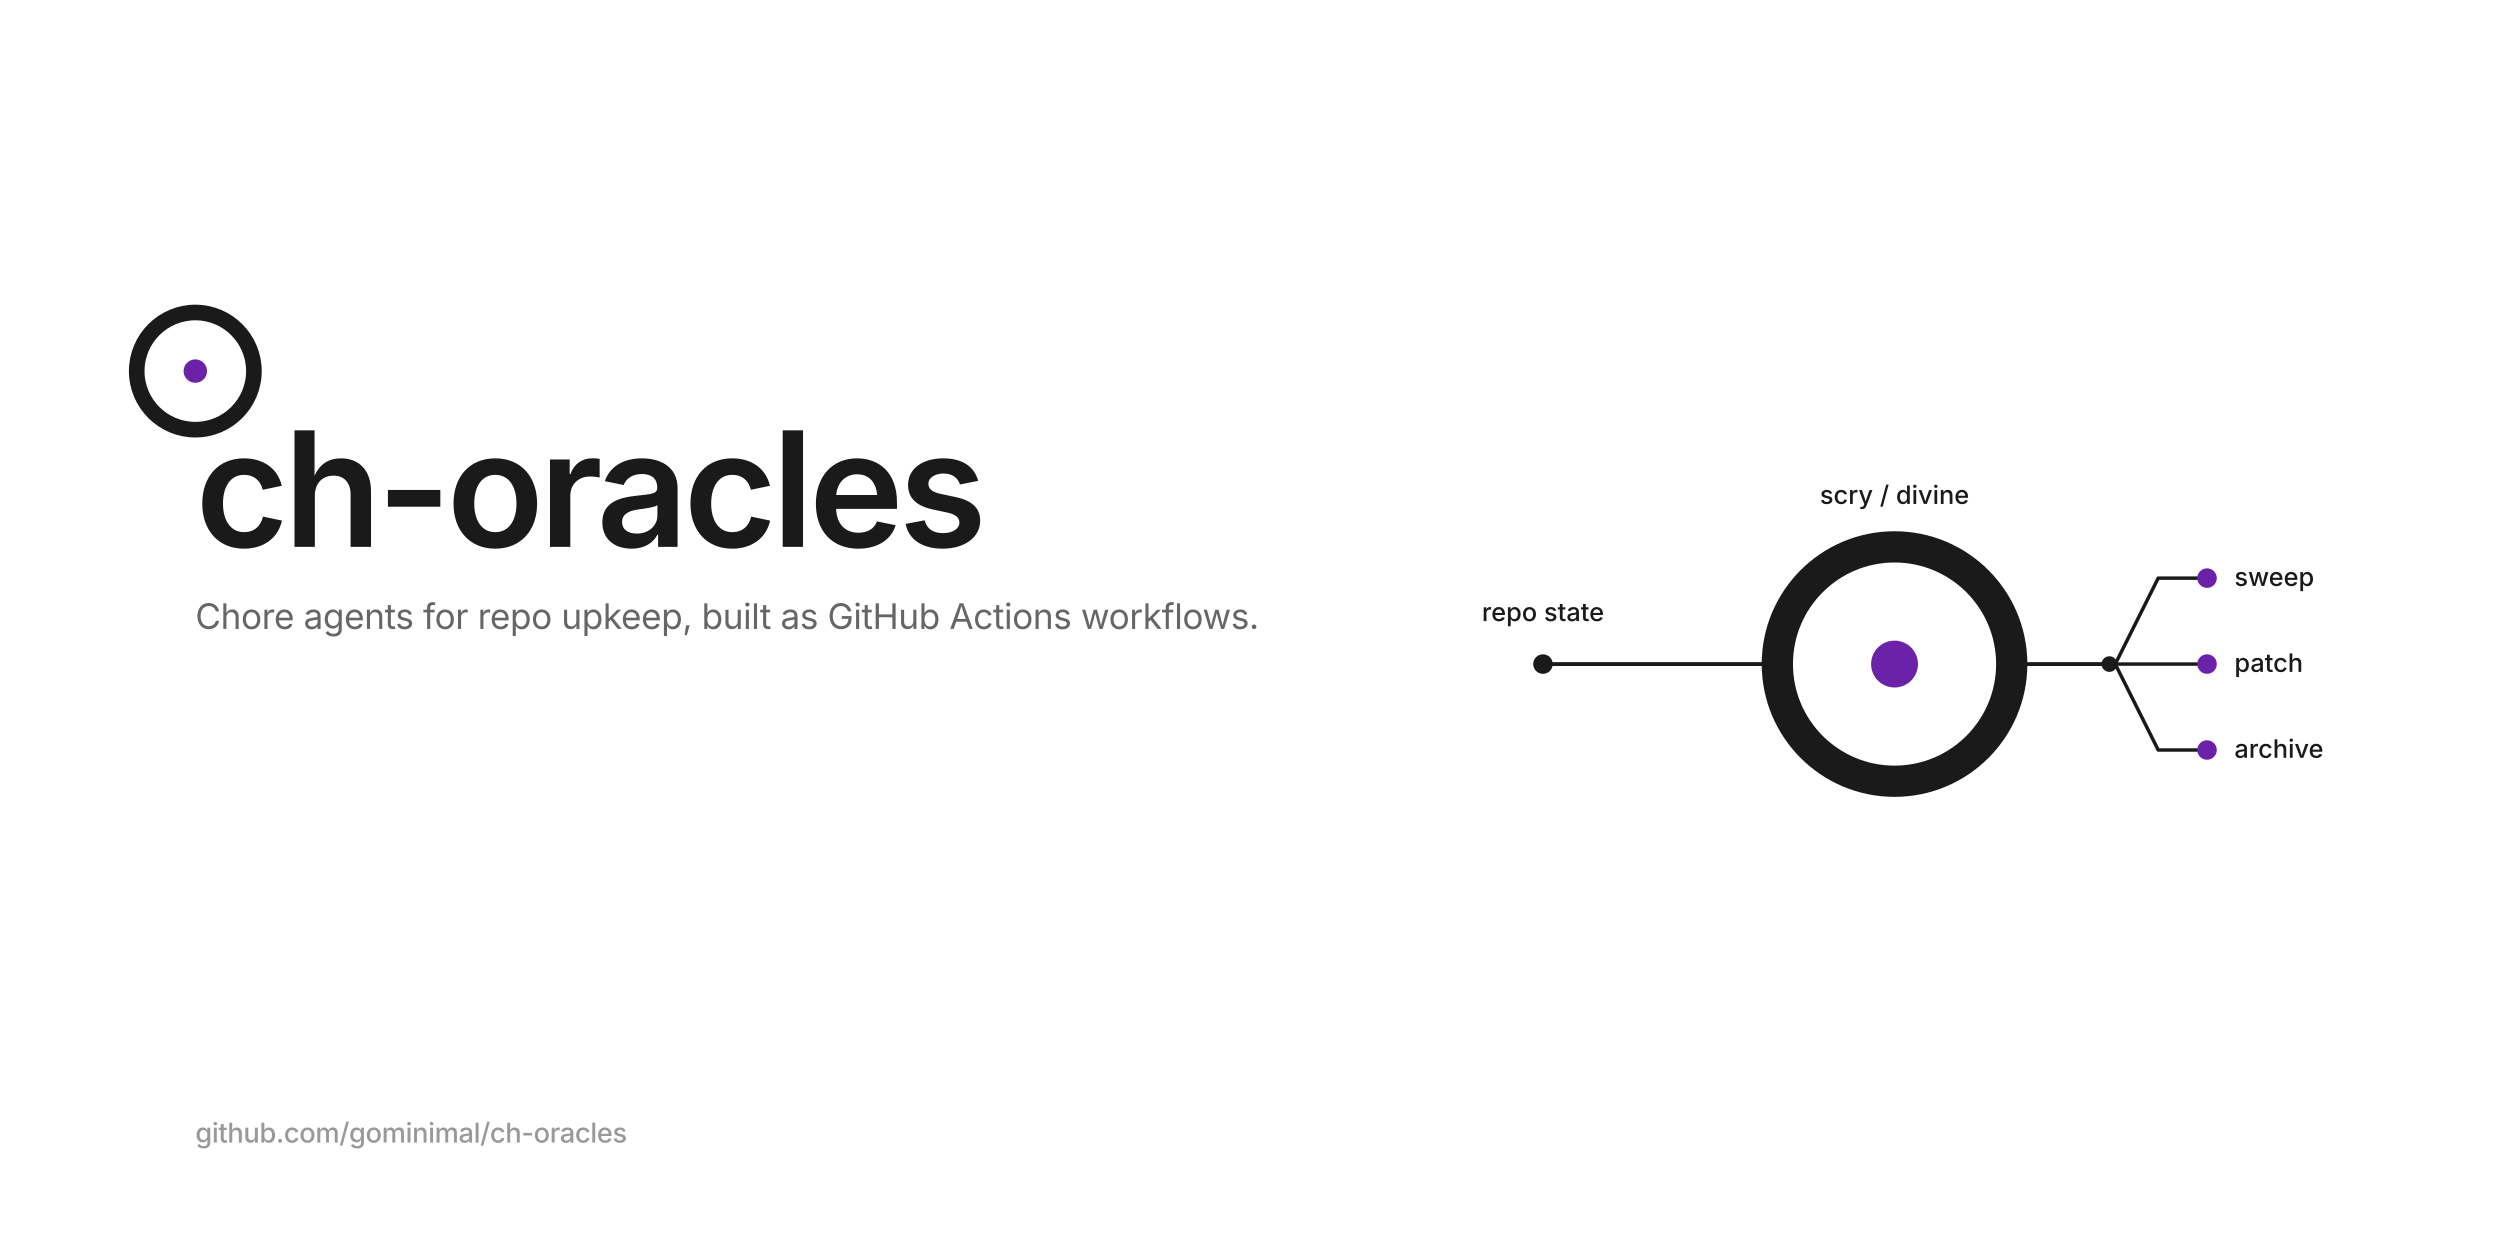
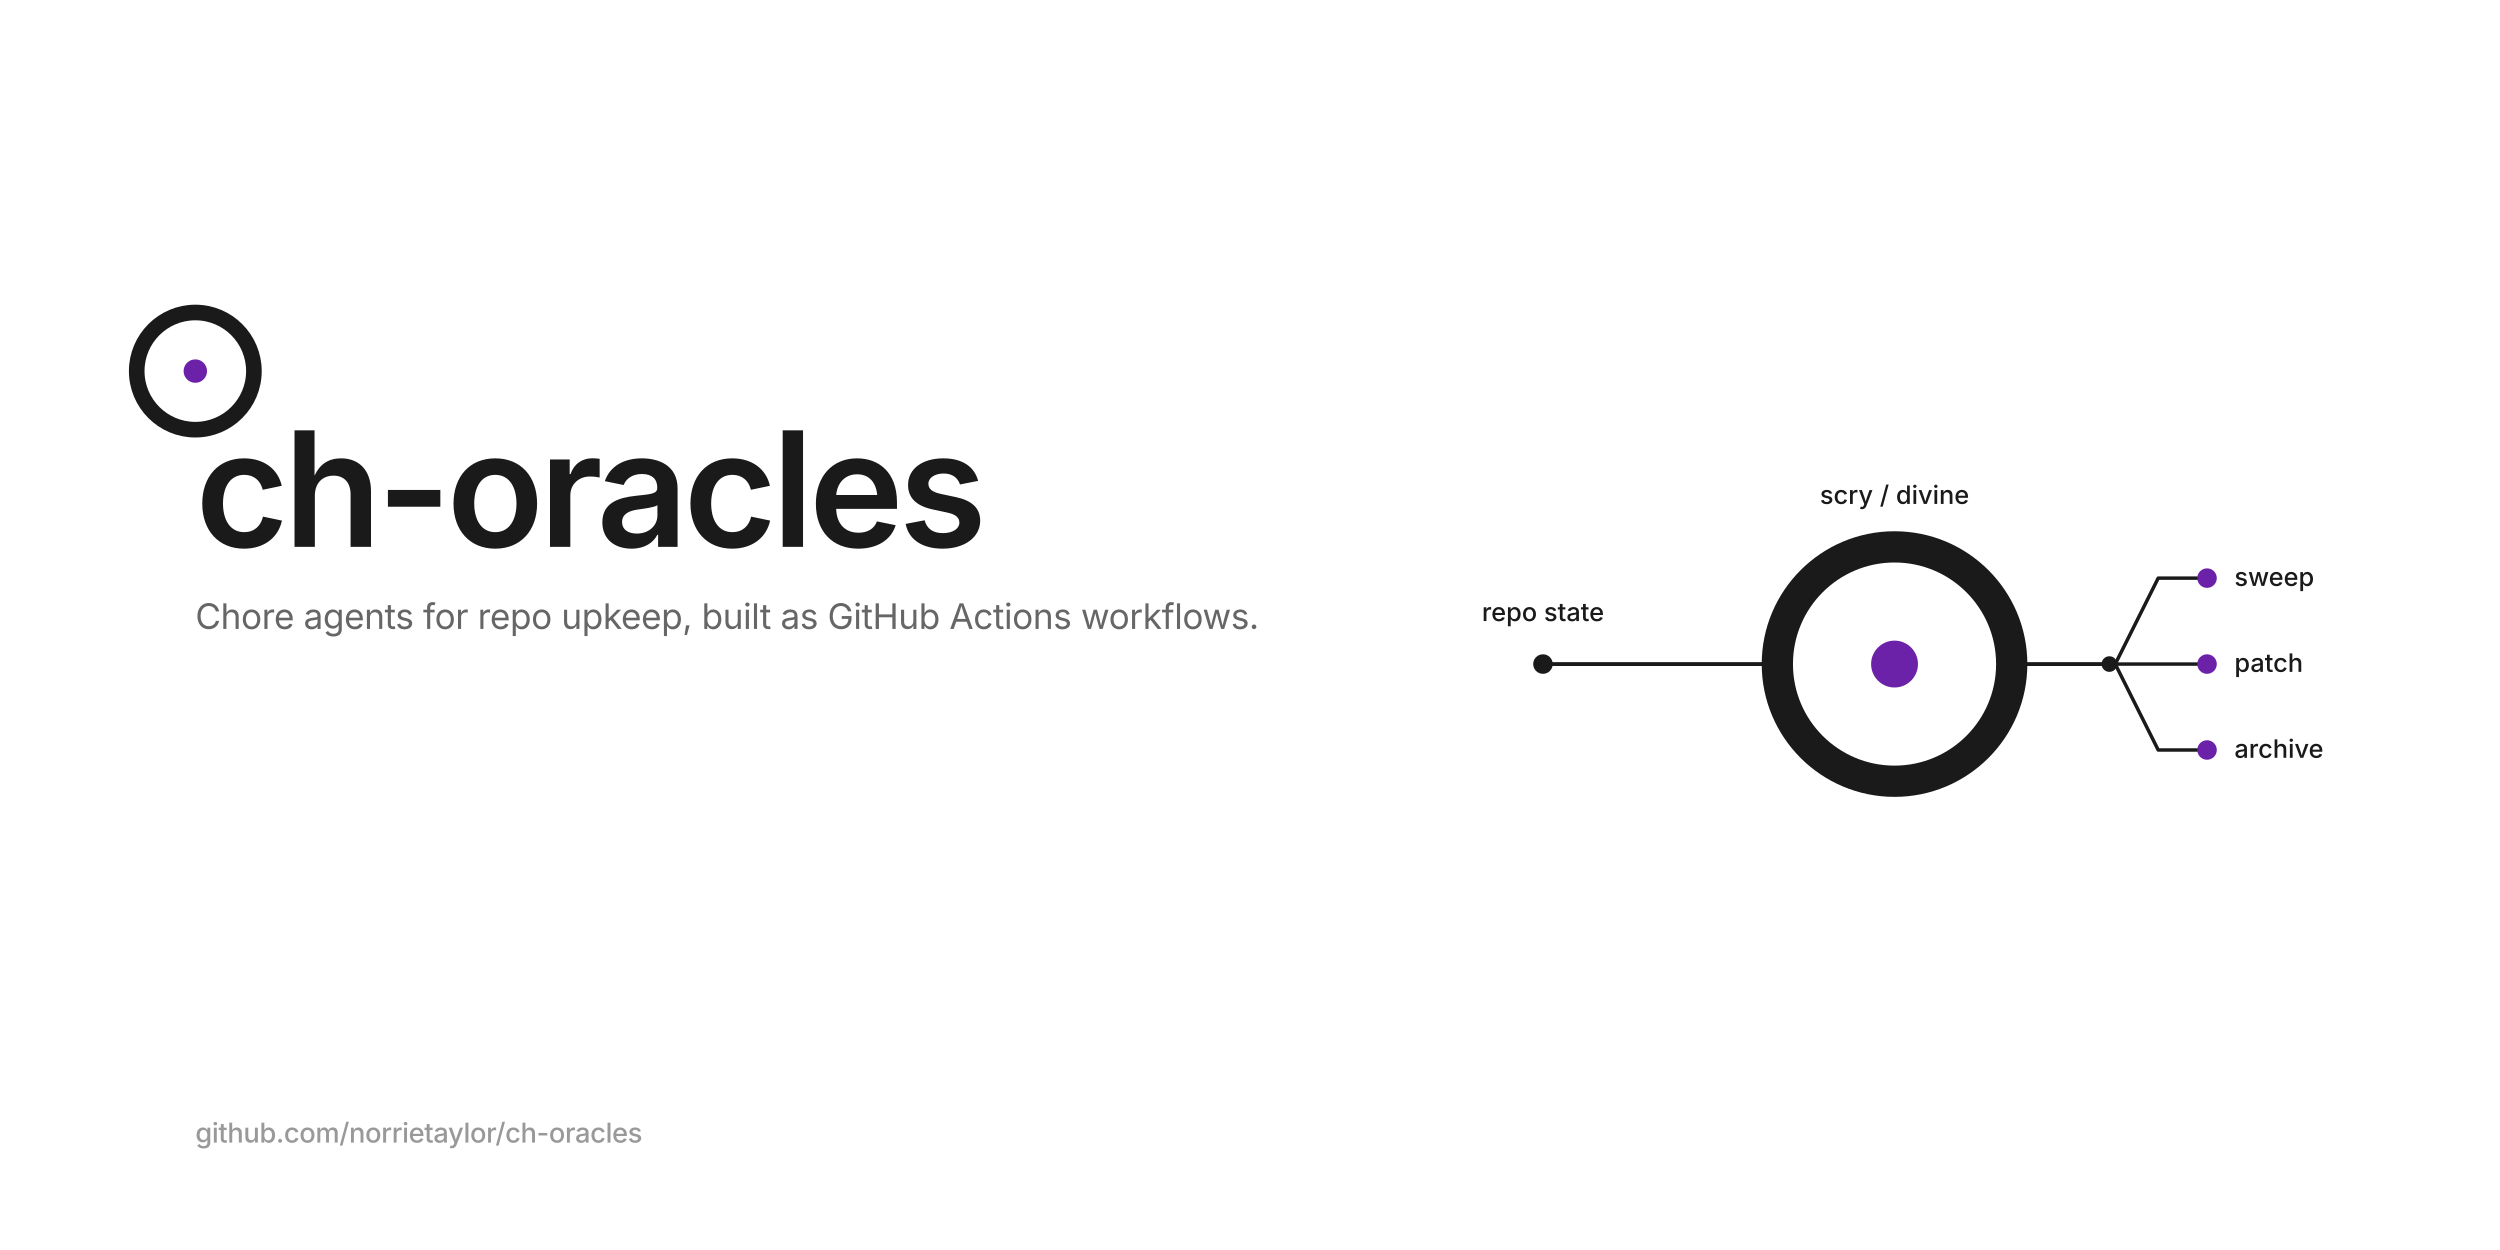
<svg xmlns="http://www.w3.org/2000/svg" viewBox="0 0 1280 640" width="1280" height="640">
  <rect width="1280" height="640" fill="#ffffff" />
  <g transform="translate(100 280)">
    <g transform="translate(0 -90)">
      <g transform="scale(1.0)">
        <circle cx="0" cy="0" r="30" fill="none" stroke="#1a1a1a" stroke-width="8" />
        <circle cx="0" cy="0" r="6" fill="#6b21a8" />
      </g>
    </g>
    <text x="0" y="0" font-family="Inter, system-ui, -apple-system, 'Segoe UI', Roboto, sans-serif" font-size="82" font-weight="600" fill="#1a1a1a" letter-spacing="-2.5">ch-oracles</text>
    <text x="0" y="42" font-family="Inter, system-ui, -apple-system, 'Segoe UI', Roboto, sans-serif" font-size="18" font-weight="400" fill="#666666" letter-spacing="-0.2">Chore agents for repo upkeep, built as GitHub Actions workflows.</text>
  </g>
  <g transform="translate(970 340)">
    <circle cx="-180" cy="0" r="5" fill="#1a1a1a" />
    <line x1="-175" y1="0" x2="-66.0" y2="0" stroke="#1a1a1a" stroke-width="2" stroke-linecap="round" />
    <text x="-180" y="-22" text-anchor="middle" font-family="Inter, system-ui, -apple-system, 'Segoe UI', Roboto, sans-serif" font-size="13" font-weight="500" fill="#1a1a1a">repo state</text>
    <g>
      <g transform="scale(2.0)">
        <circle cx="0" cy="0" r="30" fill="none" stroke="#1a1a1a" stroke-width="8" />
        <circle cx="0" cy="0" r="6" fill="#6b21a8" />
      </g>
    </g>
    <text x="0" y="-82.0" text-anchor="middle" font-family="Inter, system-ui, -apple-system, 'Segoe UI', Roboto, sans-serif" font-size="13" font-weight="500" fill="#1a1a1a">scry / divine</text>
    <line x1="66.0" y1="0" x2="107.0" y2="0" stroke="#1a1a1a" stroke-width="2" stroke-linecap="round" />
    <circle cx="110.0" cy="0" r="4" fill="#1a1a1a" />
    <path d="M 113.0 0 L 135.0 -44 L 155.0 -44" stroke="#1a1a1a" stroke-width="1.8" fill="none" stroke-linecap="round" stroke-linejoin="round" />
    <circle cx="160.0" cy="-44" r="5" fill="#6b21a8" />
    <text x="174.0" y="-40" font-family="Inter, system-ui, -apple-system, 'Segoe UI', Roboto, sans-serif" font-size="13" font-weight="500" fill="#1a1a1a">sweep</text>
    <line x1="113.0" y1="0" x2="155.0" y2="0" stroke="#1a1a1a" stroke-width="1.8" stroke-linecap="round" />
    <circle cx="160.0" cy="0" r="5" fill="#6b21a8" />
    <text x="174.0" y="4" font-family="Inter, system-ui, -apple-system, 'Segoe UI', Roboto, sans-serif" font-size="13" font-weight="500" fill="#1a1a1a">patch</text>
    <path d="M 113.0 0 L 135.0 44 L 155.0 44" stroke="#1a1a1a" stroke-width="1.8" fill="none" stroke-linecap="round" stroke-linejoin="round" />
    <circle cx="160.0" cy="44" r="5" fill="#6b21a8" />
    <text x="174.0" y="48" font-family="Inter, system-ui, -apple-system, 'Segoe UI', Roboto, sans-serif" font-size="13" font-weight="500" fill="#1a1a1a">archive</text>
  </g>
-   <text x="100" y="585" font-family="Inter, system-ui, -apple-system, 'Segoe UI', Roboto, sans-serif" font-size="14" font-weight="500" fill="#999999" letter-spacing="-0.2">github.com/gominimal/ch-oracles</text>
+   <text x="100" y="585" font-family="Inter, system-ui, -apple-system, 'Segoe UI', Roboto, sans-serif" font-size="14" font-weight="500" fill="#999999" letter-spacing="-0.2">github.com/norrietaylor/ch-oracles</text>
</svg>
